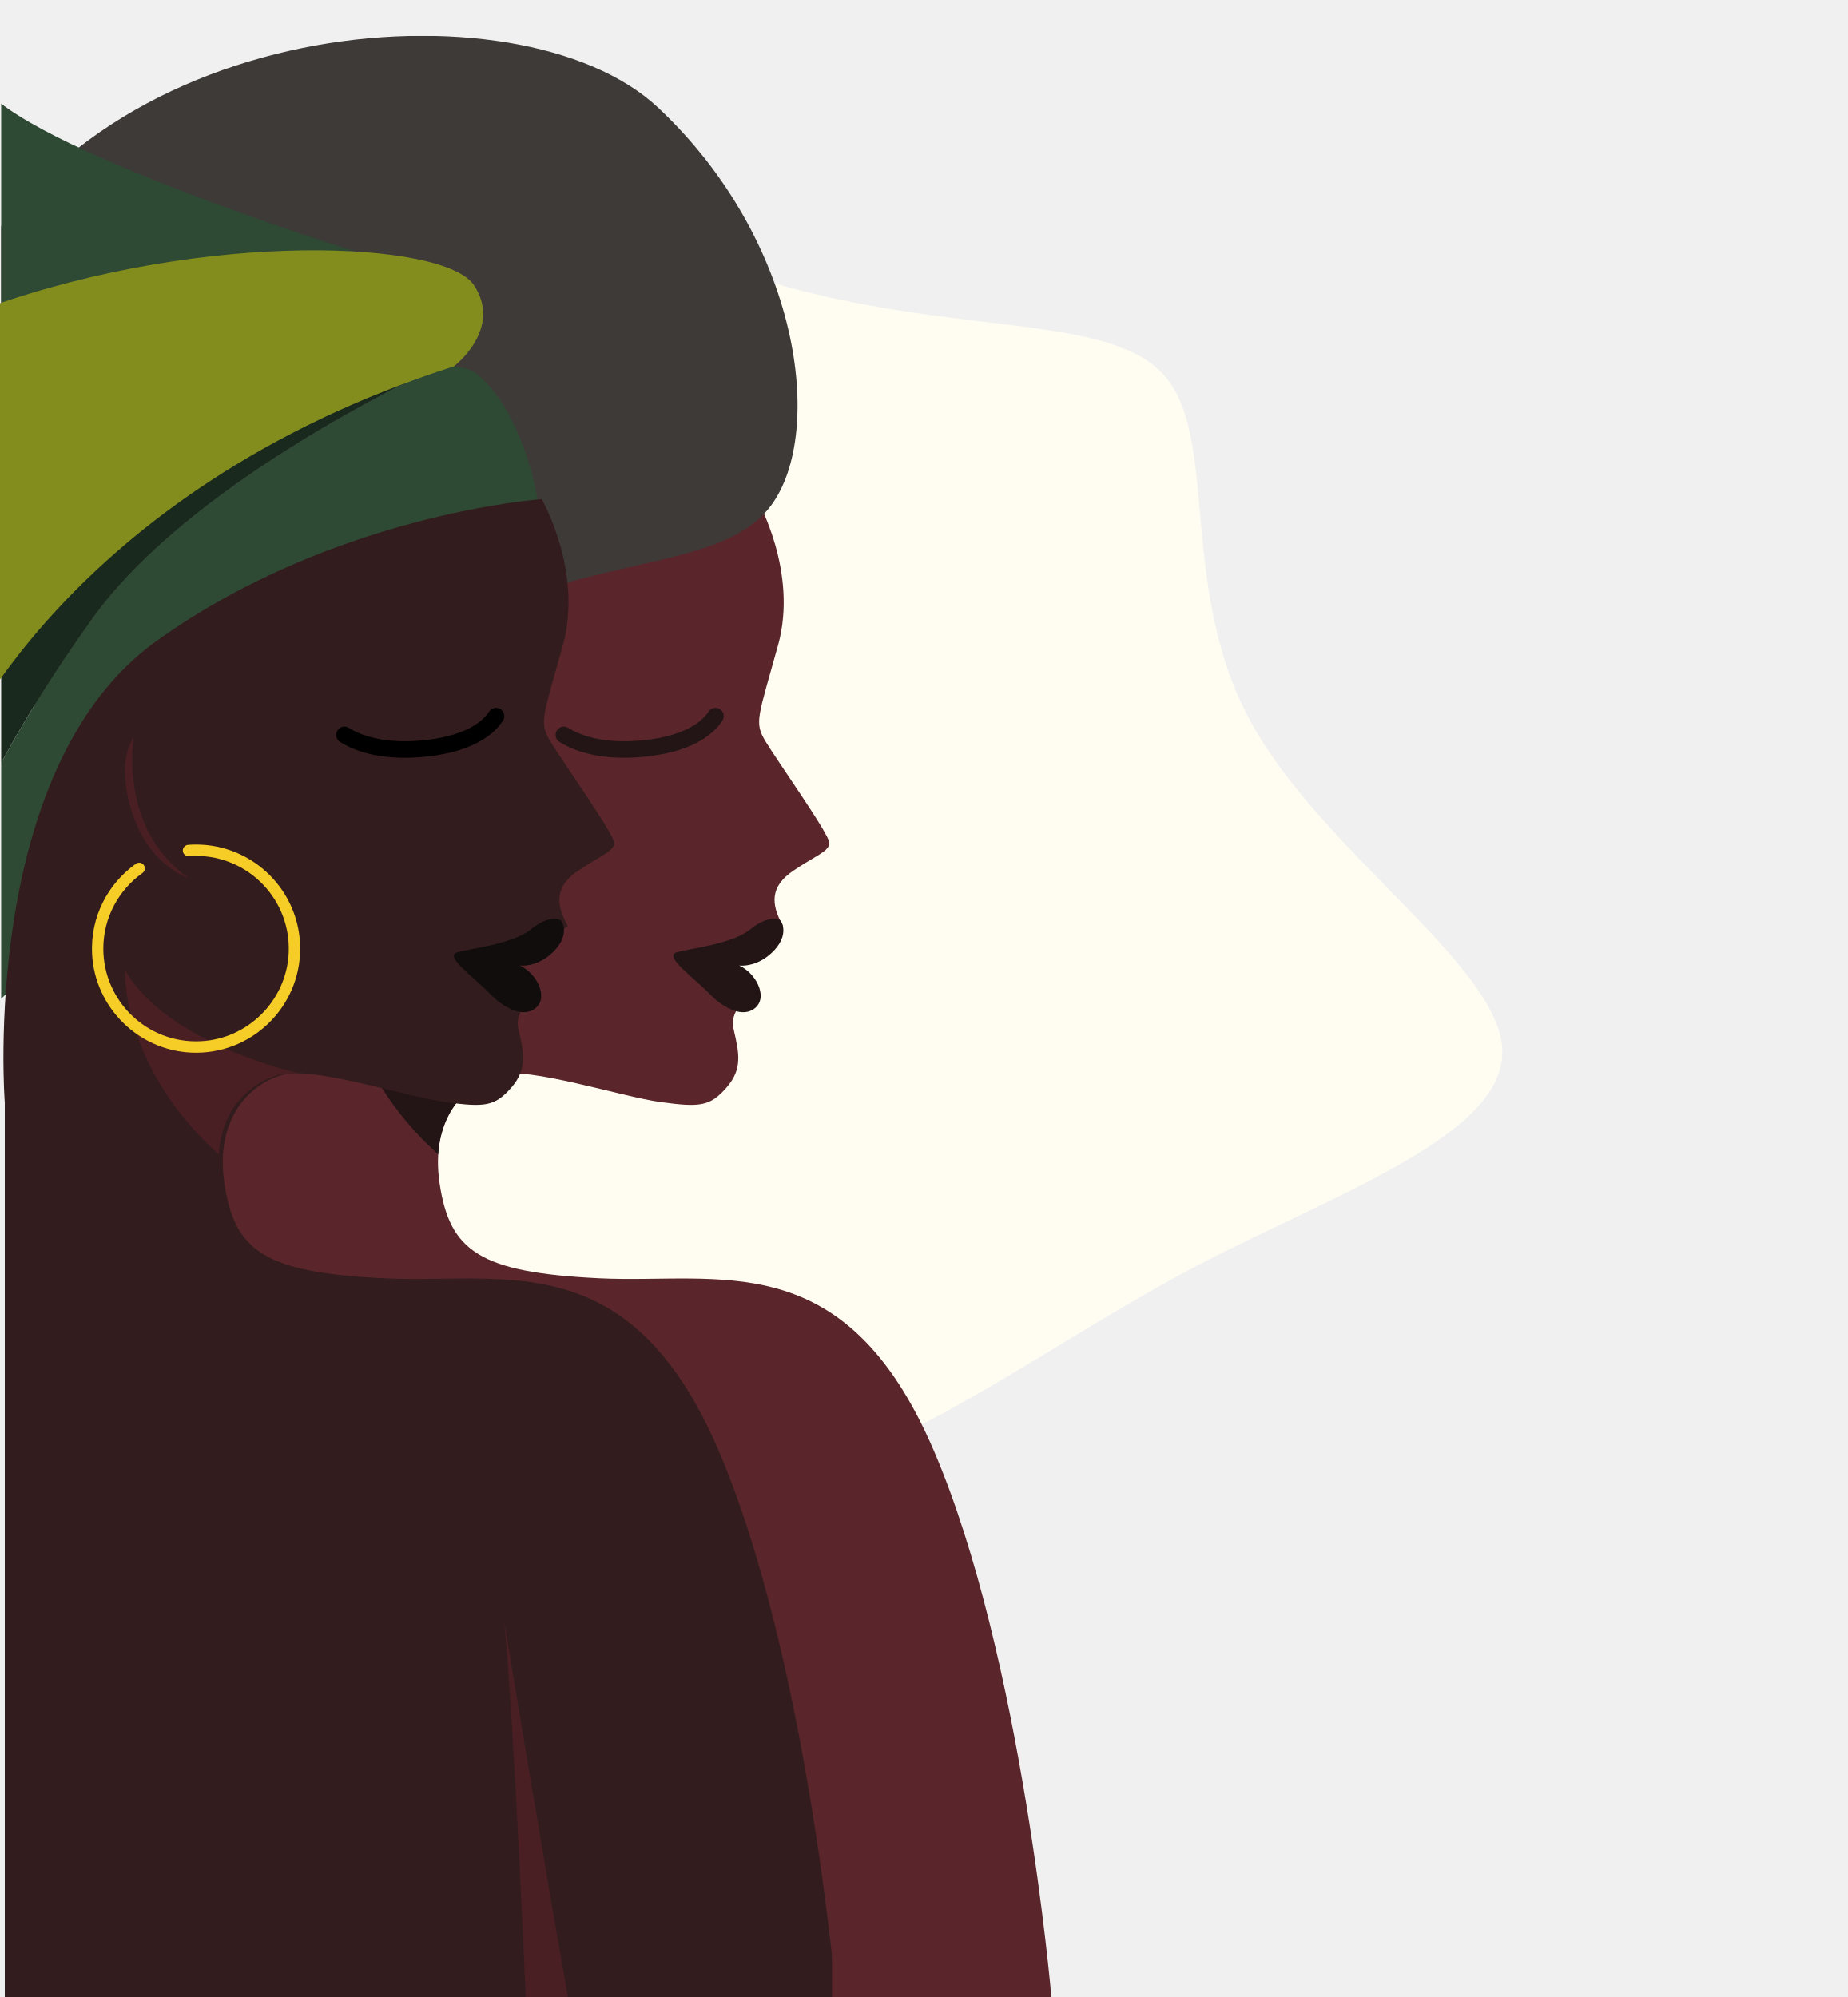
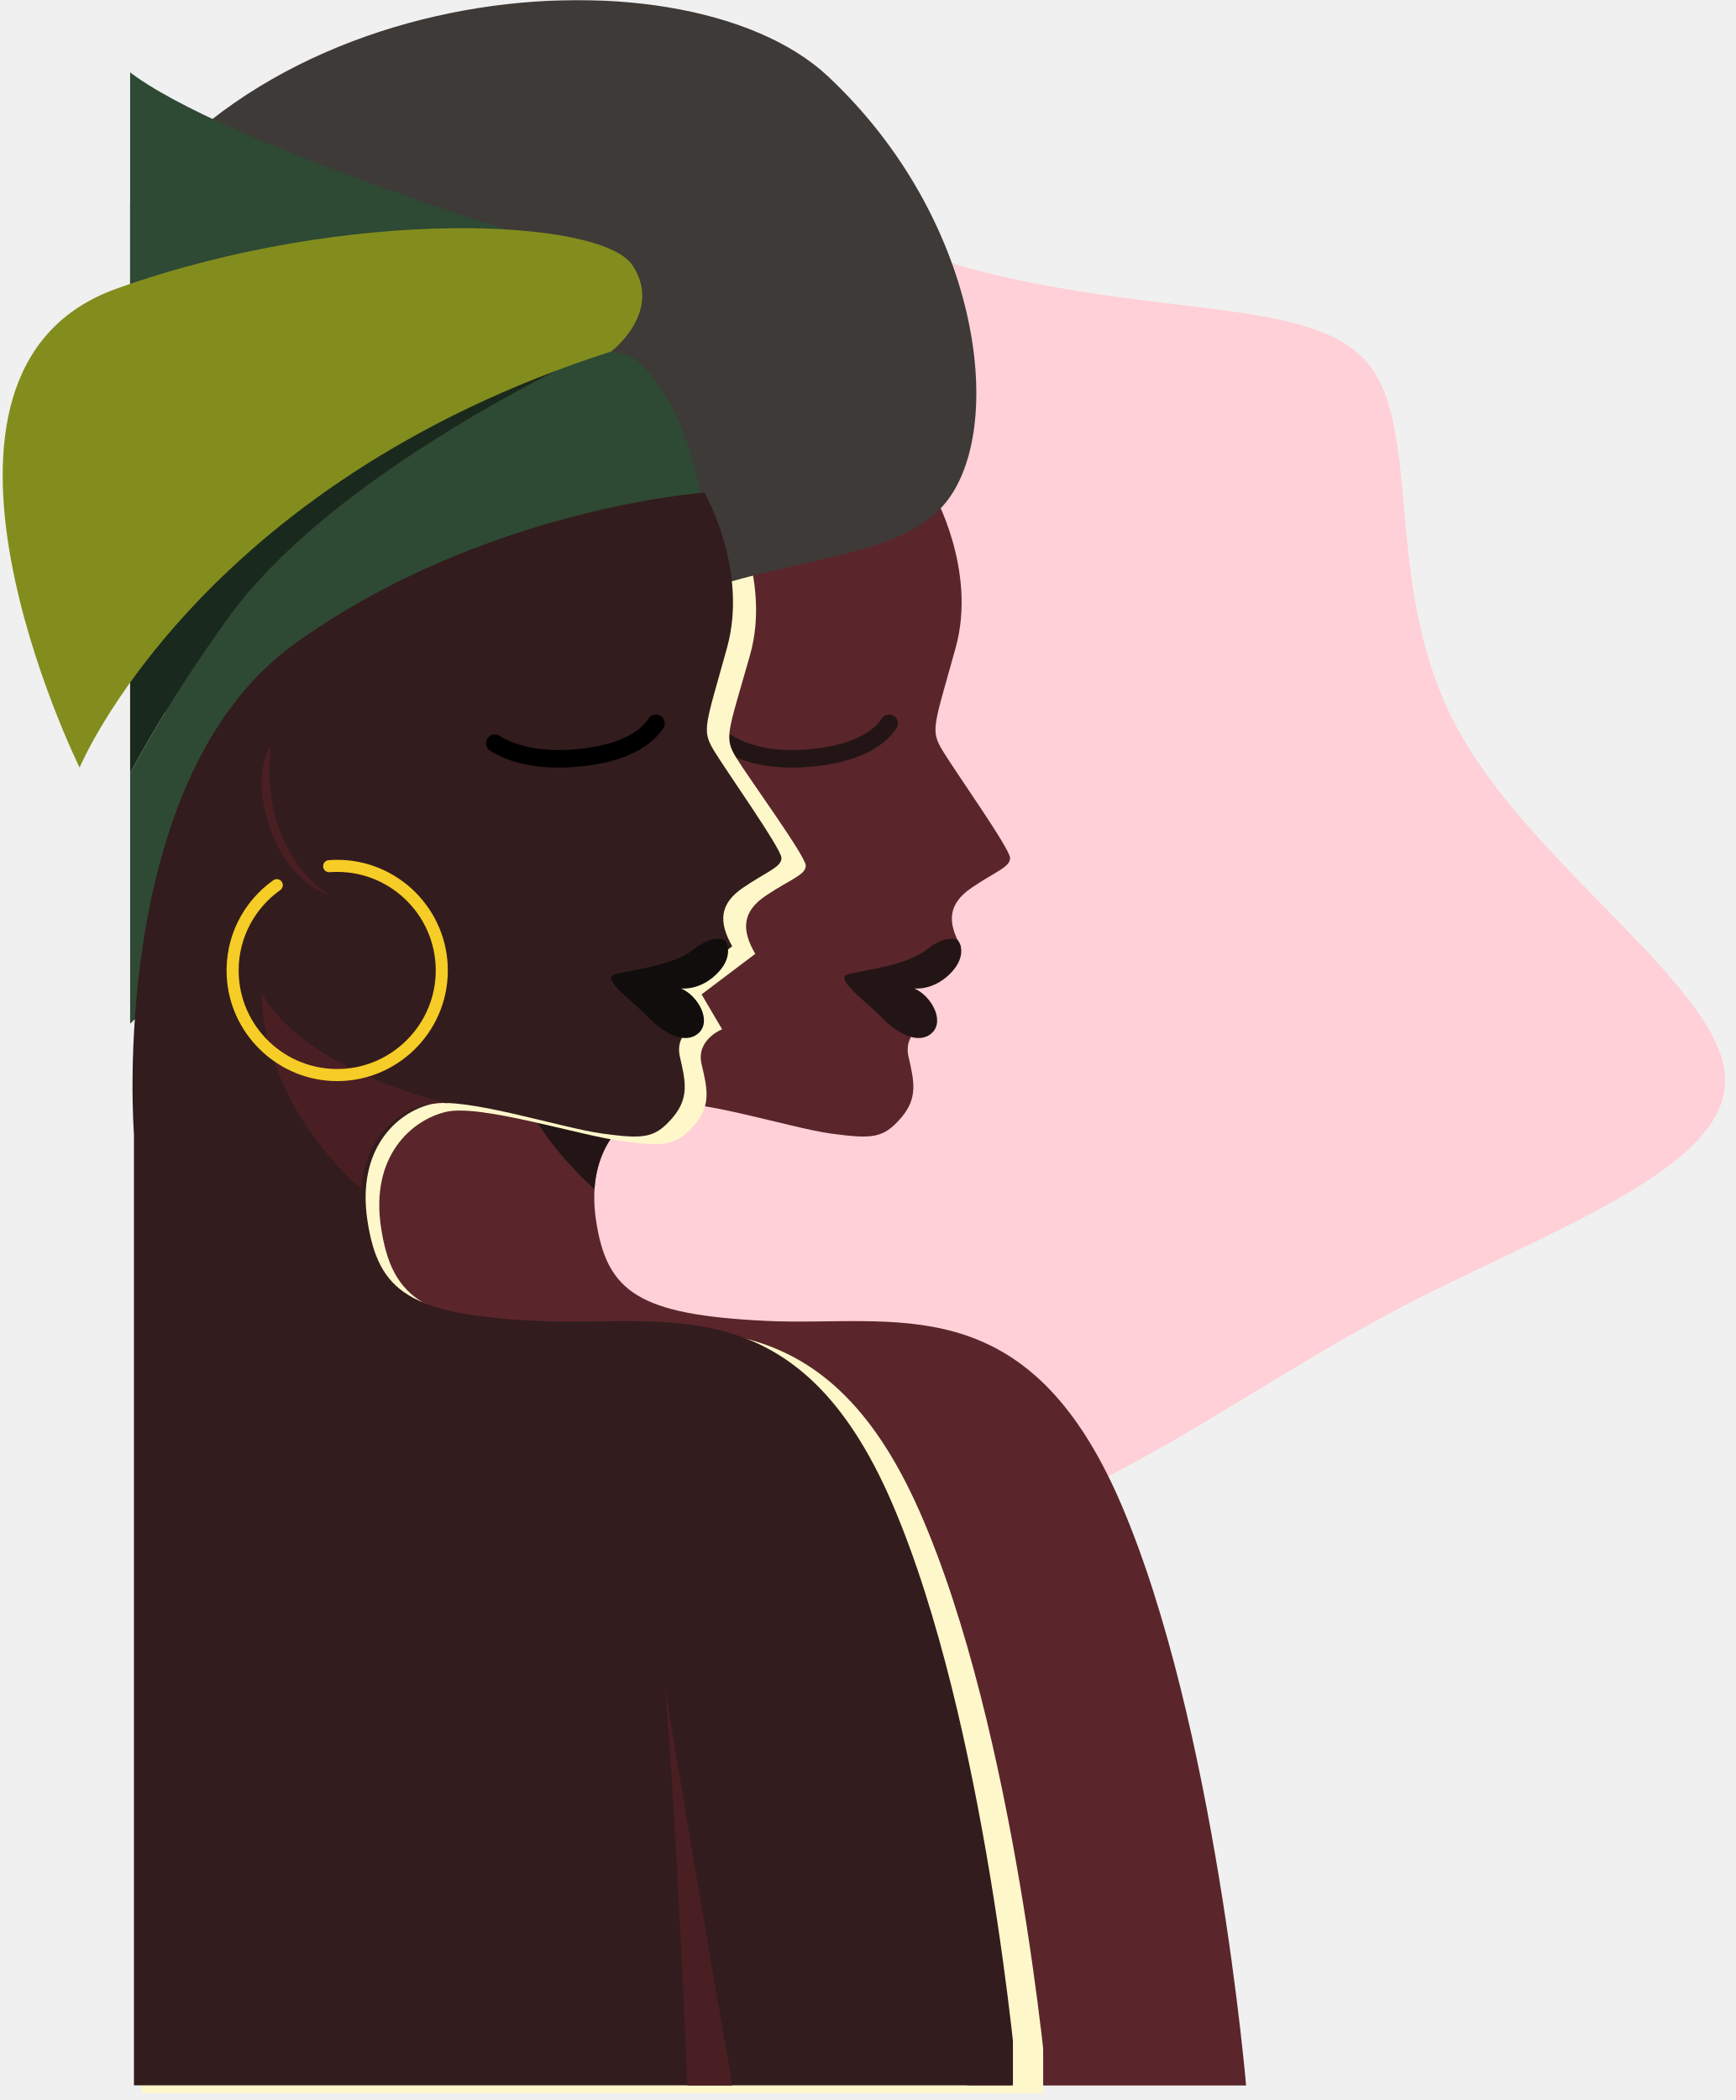
- <svg xmlns="http://www.w3.org/2000/svg" xmlns:xlink="http://www.w3.org/1999/xlink" width="259px" height="280px" viewBox="0 0 259 280" version="1.1">
+ <svg xmlns="http://www.w3.org/2000/svg" xmlns:xlink="http://www.w3.org/1999/xlink" width="229px" height="277px" viewBox="0 0 229 277" version="1.1">
  <defs>
    <filter id="filter-1">
-       <feColorMatrix in="SourceGraphic" type="matrix" values="0 0 0 0 1 0 0 0 0 0.977 0 0 0 0 0.892 0 0 0 1 0" />
+       <feColorMatrix in="SourceGraphic" type="matrix" values="0 0 0 0 0.988 0 0 0 0 0.931 0 0 0 0 0.592 0 0 0 1 0" />
    </filter>
-     <polygon id="path-2" points="0.165 0.017 116.632 0.017 116.632 275.088 0.165 275.088" />
+     <polygon id="path-2" points="0.169 0.017 119.622 0.017 119.622 275.088 0.169 275.088" />
+     <polygon id="path-4" points="0.169 0.017 119.622 0.017 119.622 275.088 0.169 275.088" />
+     <polygon id="path-6" points="0.169 0.017 119.622 0.017 119.622 275.088 0.169 275.088" />
+     <polygon id="path-8" points="0.169 0.017 119.622 0.017 119.622 275.088 0.169 275.088" />
+     <polygon id="path-10" points="0.169 0.017 119.622 0.017 119.622 275.088 0.169 275.088" />
+     <polygon id="path-12" points="0.165 0.017 116.632 0.017 116.632 275.088 0.165 275.088" />
+     <polygon id="path-14" points="0.165 0.017 116.632 0.017 116.632 275.088 0.165 275.088" />
+     <polygon id="path-16" points="0.165 0.017 116.632 0.017 116.632 275.088 0.165 275.088" />
+     <polygon id="path-18" points="0.165 0.017 116.632 0.017 116.632 275.088 0.165 275.088" />
+     <polygon id="path-20" points="0.165 0.017 116.632 0.017 116.632 275.088 0.165 275.088" />
+     <polygon id="path-22" points="0.165 0.017 116.632 0.017 116.632 275.088 0.165 275.088" />
  </defs>
-   <g id="black-history-month-vector-design" stroke="none" stroke-width="1" fill="none" fill-rule="evenodd">
-     <g filter="url(#filter-1)" id="blob-(5)">
-       <g transform="translate(9.2, 23.6)">
-         <path d="M154.436,29.548 C161.463,38.553 156.193,59.072 165.935,77.23 C175.676,95.535 200.748,111.478 201.387,123.435 C202.026,135.393 178.551,143.512 158.908,153.698 C139.425,163.884 123.934,176.284 102.695,183.665 C81.295,191.046 54.306,193.408 46.481,179.679 C38.656,165.95 50.154,136.131 42.649,112.511 C35.143,89.04 8.473,71.62 1.766,50.806 C-4.941,29.991 8.154,5.633 29.234,0.91 C50.154,-3.814 79.379,11.095 103.653,17.296 C127.927,23.348 147.41,20.691 154.436,29.548 Z" id="Path" fill="#FF0066" fill-rule="nonzero" />
+   <g id="Page-1" stroke="none" stroke-width="1" fill="none" fill-rule="evenodd">
+     <g id="blackfeminism">
+       <g id="blob-(5)" transform="translate(26, 18)" fill="#FFD0D7" fill-rule="nonzero">
+         <g id="Group" transform="translate(0.2, 0.6)">
+           <path d="M154.436,29.548 C161.463,38.553 156.193,59.072 165.935,77.23 C175.676,95.535 200.748,111.478 201.387,123.435 C202.026,135.393 178.551,143.512 158.908,153.698 C139.425,163.884 123.934,176.284 102.695,183.665 C81.295,191.046 54.306,193.408 46.481,179.679 C38.656,165.95 50.154,136.131 42.649,112.511 C35.143,89.04 8.473,71.62 1.766,50.806 C-4.941,29.991 8.154,5.633 29.234,0.91 C50.154,-3.814 79.379,11.095 103.653,17.296 C127.927,23.348 147.41,20.691 154.436,29.548 Z" id="Path" />
+         </g>
      </g>
-     </g>
-     <path d="M106.103,69.98 C106.103,69.98 111.924,80.133 109.081,90.422 C106.238,100.711 105.697,101.252 107.321,103.96 C108.946,106.667 116.256,116.956 116.256,118.174 C116.256,119.393 114.361,119.934 111.179,122.1 C107.998,124.266 107.998,126.703 109.758,129.817 L102.854,135.164 L105.494,139.767 C105.494,139.767 102.109,141.121 102.854,144.37 C103.598,147.619 104.14,149.853 101.838,152.493 C99.537,155.133 98.115,155.268 92.633,154.524 C87.15,153.779 74.356,149.582 69.957,150.665 C65.557,151.748 60.209,156.487 61.631,165.963 C63.052,175.44 67.249,178.418 84.036,179.23 C100.823,180.043 118.422,174.357 130.877,203.328 C143.332,232.299 147.393,280.088 147.393,280.088 L30.832,280.088 L30.832,154.591 C30.832,154.591 27.177,107.75 52.087,89.88 C76.996,72.01 106.103,69.98 106.103,69.98" id="Fill-4" fill="#5A262B" />
-     <path d="M55.666,103.418 C55.666,103.418 53.432,116.211 63.382,123.116 C63.382,123.116 57.876,121.491 55.451,113.978 C53.026,106.464 55.666,103.418 55.666,103.418" id="Fill-5" fill="#491F24" />
-     <path d="M109.336,129.01 C109.336,129.01 107.883,128.13 105.196,130.288 C102.51,132.446 96.564,132.974 94.803,133.547 C93.041,134.119 97.357,137.158 99.383,139.272 C101.409,141.386 104.227,142.839 105.945,141.254 C107.662,139.668 105.901,136.374 103.611,135.378 C103.611,135.378 105.989,135.705 108.235,133.547 C110.481,131.389 109.82,129.495 109.336,129.01" id="Fill-6" fill="#231515" />
-     <path d="M72.841,150.527 C72.841,150.527 54.172,146.464 48.275,135.983 C48.275,135.983 47.677,149.464 61.431,161.862 C61.431,161.862 61.495,157.554 64.182,154.401 C66.869,151.248 70.12,150.205 72.841,150.527" id="Fill-7" fill="#231515" />
-     <path d="M58.246,118.414 C57.866,118.414 57.491,118.43 57.118,118.46 C56.706,118.493 56.389,118.841 56.389,119.255 L56.389,119.256 C56.389,119.718 56.782,120.084 57.243,120.048 C57.574,120.022 57.909,120.008 58.246,120.008 C65.62,120.008 71.58,126.18 71.232,133.629 C70.92,140.283 65.521,145.682 58.868,145.993 C51.418,146.342 45.247,140.382 45.247,133.008 C45.247,128.64 47.414,124.769 50.729,122.411 C50.942,122.259 51.073,122.018 51.073,121.756 C51.073,121.108 50.341,120.733 49.813,121.108 C45.897,123.89 43.406,128.551 43.671,133.766 C44.05,141.211 50.1,147.236 57.546,147.586 C65.911,147.979 72.841,141.288 72.841,133.008 C72.841,124.961 66.294,118.414 58.246,118.414" id="Fill-8" fill="#F6CC26" />
-     <path d="M87.495,106.251 C82.74,106.251 79.854,104.937 78.41,104.012 C77.78,103.607 77.703,102.716 78.246,102.201 L78.248,102.199 C78.633,101.834 79.214,101.774 79.661,102.058 C81.014,102.92 84.397,104.464 90.577,103.748 C96.465,103.065 98.596,100.908 99.32,99.783 C99.583,99.375 100.067,99.172 100.542,99.275 C101.327,99.446 101.708,100.346 101.277,101.024 C100.218,102.685 97.523,105.276 90.844,106.05 C89.638,106.19 88.522,106.251 87.495,106.251" id="Fill-9" fill="#231515" />
-     <g id="Group-17" transform="translate(0, 5)">
-       <mask id="mask-3" fill="white">
-         <use xlink:href="#path-2" />
-       </mask>
-       <g id="Clip-11" />
-       <path d="M107.608,222.458 C107.608,222.458 113.461,257.874 116.536,275.088 L110.613,275.088 C110.613,275.088 108.999,236.798 107.608,222.458" id="Fill-10" fill="#491F24" mask="url(#mask-3)" />
-       <path d="M33.086,124.506 C33.086,124.506 34.514,101.644 56.951,86.727 C79.388,71.81 100.523,76.137 108.112,65.844 C115.701,55.551 112.145,28.711 92.216,10.056 C72.841,-8.082 11.546,-3.237 -6.291,37.757 C-24.128,78.751 33.086,124.506 33.086,124.506" id="Fill-12" fill="#3E3A38" mask="url(#mask-3)" />
-       <path d="M61.663,46.261 C48.51,46.215 18.615,57.519 7.996,66.416 C0.267,72.892 -2.603,90.688 -2.653,107.461 C0.198,101.552 5.083,92.698 13.003,81.658 C25.101,64.794 51.72,51.006 61.663,46.261" id="Fill-13" fill="#1A291D" mask="url(#mask-3)" />
-       <path d="M75.341,64.98 C75.341,64.98 73.609,53.43 67.116,47.621 C66.076,46.69 64.173,46.27 61.663,46.261 C51.72,51.006 25.101,64.794 13.003,81.658 C5.083,92.698 0.198,101.552 -2.654,107.461 C-2.686,118.125 -1.578,128.375 0.145,135.041 L75.341,64.98" id="Fill-14" fill="#2E4934" mask="url(#mask-3)" />
-       <path d="M49.785,30.266 C49.785,30.266 2.782,15.586 -2.655,6.701 C-8.092,-2.185 -14.533,46.344 -2.655,50.217 C9.224,54.09 49.785,30.266 49.785,30.266" id="Fill-15" fill="#2E4934" mask="url(#mask-3)" />
-       <path d="M75.941,64.98 C75.941,64.98 81.763,75.133 78.92,85.422 C76.077,95.711 75.535,96.252 77.16,98.96 C78.784,101.667 86.095,111.956 86.095,113.174 C86.095,114.393 84.199,114.934 81.018,117.1 C77.837,119.266 77.837,121.703 79.597,124.817 L72.692,130.164 L75.332,134.767 C75.332,134.767 71.948,136.121 72.692,139.37 C73.437,142.619 73.978,144.853 71.677,147.493 C69.375,150.133 67.954,150.268 62.471,149.524 C56.988,148.779 44.195,144.582 39.795,145.665 C35.395,146.748 30.048,151.487 31.469,160.963 C32.891,170.44 37.088,173.418 53.875,174.23 C70.662,175.043 88.261,169.357 100.716,198.328 C113.17,227.299 117.232,275.088 117.232,275.088 L0.671,275.088 L0.671,149.591 C0.671,149.591 -2.985,102.75 21.925,84.88 C46.835,67.01 75.941,64.98 75.941,64.98" id="Fill-16" fill="#331C1D" mask="url(#mask-3)" />
-     </g>
-     <path d="M18.753,103.418 C18.753,103.418 16.519,116.211 26.47,123.116 C26.47,123.116 20.964,121.491 18.539,113.978 C16.113,106.464 18.753,103.418 18.753,103.418" id="Fill-18" fill="#491F24" />
-     <path d="M78.575,129.01 C78.575,129.01 77.121,128.13 74.435,130.288 C71.748,132.446 65.803,132.974 64.041,133.547 C62.28,134.119 66.596,137.158 68.622,139.272 C70.647,141.386 73.466,142.839 75.183,141.254 C76.901,139.668 75.139,136.374 72.849,135.378 C72.849,135.378 75.228,135.705 77.474,133.547 C79.72,131.389 79.059,129.495 78.575,129.01" id="Fill-19" fill="#110D0D" />
-     <path d="M42.08,150.527 C42.08,150.527 23.411,146.464 17.513,135.983 C17.513,135.983 16.915,149.464 30.67,161.862 C30.67,161.862 30.733,157.554 33.421,154.401 C36.108,151.248 39.358,150.205 42.08,150.527" id="Fill-20" fill="#491F24" />
-     <path d="M27.485,118.414 C27.105,118.414 26.729,118.43 26.357,118.46 C25.944,118.493 25.628,118.841 25.628,119.255 L25.628,119.256 C25.628,119.718 26.02,120.084 26.481,120.048 C26.813,120.022 27.147,120.008 27.485,120.008 C34.859,120.008 40.819,126.18 40.47,133.629 C40.159,140.283 34.759,145.682 28.106,145.993 C20.657,146.342 14.485,140.382 14.485,133.008 C14.485,128.64 16.652,124.769 19.967,122.411 C20.18,122.259 20.311,122.018 20.311,121.756 C20.311,121.108 19.579,120.733 19.051,121.108 C15.136,123.89 12.644,128.551 12.91,133.766 C13.288,141.211 19.339,147.236 26.785,147.586 C35.149,147.979 42.08,141.288 42.08,133.008 C42.08,124.961 35.532,118.414 27.485,118.414" id="Fill-21" fill="#F6CC26" />
-     <path d="M56.734,106.251 C51.978,106.251 49.092,104.937 47.649,104.012 C47.018,103.607 46.942,102.716 47.485,102.201 L47.487,102.199 C47.871,101.834 48.453,101.774 48.9,102.058 C50.253,102.92 53.636,104.464 59.816,103.748 C65.704,103.065 67.835,100.908 68.559,99.783 C68.821,99.375 69.306,99.172 69.78,99.275 C70.565,99.446 70.947,100.346 70.515,101.024 C69.457,102.685 66.761,105.276 60.083,106.05 C58.876,106.19 57.761,106.251 56.734,106.251" id="Fill-22" fill="#000000" />
-     <path d="M70.696,227.458 C70.696,227.458 76.548,262.874 79.624,280.088 L73.7,280.088 C73.7,280.088 72.086,241.798 70.696,227.458" id="Fill-23" fill="#491F24" />
-     <g id="Group-29" transform="translate(0, 35)" fill="#838D1D">
-       <path d="M-6.497,71.251 C-6.497,71.251 8.996,33.887 63.628,16.367 C63.628,16.367 70.533,11.128 66.433,4.977 C62.332,-1.175 29.194,-2.883 -1.567,8.052 C-32.328,18.988 -6.497,71.251 -6.497,71.251" id="Fill-27" />
+       <path d="M123.103,64.98 C123.103,64.98 128.924,75.133 126.081,85.422 C123.238,95.711 122.697,96.252 124.321,98.96 C125.946,101.667 133.256,111.956 133.256,113.174 C133.256,114.393 131.361,114.934 128.179,117.1 C124.998,119.266 124.998,121.703 126.758,124.817 L119.854,130.164 L122.494,134.767 C122.494,134.767 119.109,136.121 119.854,139.37 C120.598,142.619 121.14,144.853 118.838,147.493 C116.537,150.133 115.115,150.268 109.633,149.524 C104.15,148.779 91.356,144.582 86.957,145.665 C82.557,146.748 77.209,151.487 78.631,160.963 C80.052,170.44 84.249,173.418 101.036,174.23 C117.823,175.043 135.422,169.357 147.877,198.328 C160.332,227.299 164.393,275.088 164.393,275.088 L47.832,275.088 L47.832,149.591 C47.832,149.591 44.177,102.75 69.087,84.88 C93.996,67.01 123.103,64.98 123.103,64.98" id="Fill-4" fill="#5A262B" fill-rule="nonzero" />
+       <path d="M72.666,98.418 C72.666,98.418 70.432,111.211 80.382,118.116 C80.382,118.116 74.876,116.491 72.451,108.978 C70.026,101.464 72.666,98.418 72.666,98.418" id="Fill-5" fill="#491F24" fill-rule="nonzero" />
+       <path d="M126.336,124.01 C126.336,124.01 124.883,123.13 122.196,125.288 C119.51,127.446 113.564,127.974 111.803,128.547 C110.041,129.119 114.357,132.158 116.383,134.272 C118.409,136.386 121.227,137.839 122.945,136.254 C124.662,134.668 122.901,131.374 120.611,130.378 C120.611,130.378 122.989,130.705 125.235,128.547 C127.481,126.389 126.82,124.495 126.336,124.01" id="Fill-6" fill="#231515" fill-rule="nonzero" />
+       <path d="M89.841,145.527 C89.841,145.527 71.172,141.464 65.275,130.983 C65.275,130.983 64.677,144.464 78.431,156.862 C78.431,156.862 78.495,152.554 81.182,149.401 C83.869,146.248 87.12,145.205 89.841,145.527" id="Fill-7" fill="#231515" fill-rule="nonzero" />
+       <path d="M75.246,113.414 C74.866,113.414 74.491,113.43 74.118,113.46 C73.706,113.493 73.389,113.841 73.389,114.255 L73.389,114.256 C73.389,114.718 73.782,115.084 74.243,115.048 C74.574,115.022 74.909,115.008 75.246,115.008 C82.62,115.008 88.58,121.18 88.232,128.629 C87.92,135.283 82.521,140.682 75.868,140.993 C68.418,141.342 62.247,135.382 62.247,128.008 C62.247,123.64 64.414,119.769 67.729,117.411 C67.942,117.259 68.073,117.018 68.073,116.756 C68.073,116.108 67.341,115.733 66.813,116.108 C62.897,118.89 60.406,123.551 60.671,128.766 C61.05,136.211 67.1,142.236 74.546,142.586 C82.911,142.979 89.841,136.288 89.841,128.008 C89.841,119.961 83.294,113.414 75.246,113.414" id="Fill-8" fill="#F6CC26" fill-rule="nonzero" />
+       <path d="M104.495,101.251 C99.74,101.251 96.854,99.937 95.41,99.012 C94.78,98.607 94.703,97.716 95.246,97.201 L95.248,97.199 C95.633,96.834 96.214,96.774 96.661,97.058 C98.014,97.92 101.397,99.464 107.577,98.748 C113.465,98.065 115.596,95.908 116.32,94.783 C116.583,94.375 117.067,94.172 117.542,94.275 C118.327,94.446 118.708,95.346 118.277,96.024 C117.218,97.685 114.523,100.276 107.844,101.05 C106.638,101.19 105.522,101.251 104.495,101.251" id="Fill-9" fill="#231515" fill-rule="nonzero" />
+       <g filter="url(#filter-1)" id="reflected-light">
+         <g transform="translate(18, 1)">
+           <g id="Fill-10-Clipped">
+             <mask id="mask-3" fill="white">
+               <use xlink:href="#path-2" />
+             </mask>
+             <g id="path-2" />
+             <path d="M110.367,222.458 C110.367,222.458 116.37,257.874 119.525,275.088 L113.449,275.088 C113.449,275.088 111.793,236.798 110.367,222.458" id="Fill-10" fill="#491F24" fill-rule="nonzero" mask="url(#mask-3)" />
+           </g>
+           <g id="Fill-13-Clipped">
+             <mask id="mask-5" fill="white">
+               <use xlink:href="#path-4" />
+             </mask>
+             <g id="path-2" />
+             <path d="M63.245,46.261 C49.754,46.215 19.092,57.519 8.201,66.416 C0.273,72.892 -2.67,90.688 -2.721,107.461 C0.203,101.552 5.213,92.698 13.336,81.658 C25.744,64.794 53.046,51.006 63.245,46.261" id="Fill-13" fill="#1A291D" fill-rule="nonzero" mask="url(#mask-5)" />
+           </g>
+           <g id="Fill-14-Clipped">
+             <mask id="mask-7" fill="white">
+               <use xlink:href="#path-6" />
+             </mask>
+             <g id="path-2" />
+             <path d="M77.273,64.98 C77.273,64.98 75.496,53.43 68.837,47.621 C67.77,46.69 65.818,46.27 63.245,46.261 C53.046,51.006 25.744,64.794 13.336,81.658 C5.213,92.698 0.203,101.552 -2.723,107.461 C-2.754,118.125 -1.619,128.375 0.149,135.041 L77.273,64.98" id="Fill-14" fill="#2E4934" fill-rule="nonzero" mask="url(#mask-7)" />
+           </g>
+           <g id="Fill-15-Clipped">
+             <mask id="mask-9" fill="white">
+               <use xlink:href="#path-8" />
+             </mask>
+             <g id="path-2" />
+             <path d="M51.062,30.266 C51.062,30.266 2.854,15.586 -2.723,6.701 C-8.299,-2.185 -14.906,46.344 -2.723,50.217 C9.46,54.09 51.062,30.266 51.062,30.266" id="Fill-15" fill="#2E4934" fill-rule="nonzero" mask="url(#mask-9)" />
+           </g>
+           <g id="Fill-16-Clipped">
+             <mask id="mask-11" fill="white">
+               <use xlink:href="#path-10" />
+             </mask>
+             <g id="path-2" />
+             <path d="M77.889,64.98 C77.889,64.98 83.859,75.133 80.943,85.422 C78.027,95.711 77.472,96.252 79.138,98.96 C80.804,101.667 88.302,111.956 88.302,113.174 C88.302,114.393 86.358,114.934 83.095,117.1 C79.832,119.266 79.832,121.703 81.638,124.817 L74.556,130.164 L77.264,134.767 C77.264,134.767 73.792,136.121 74.556,139.37 C75.32,142.619 75.875,144.853 73.515,147.493 C71.154,150.133 69.696,150.268 64.073,149.524 C58.449,148.779 45.328,144.582 40.816,145.665 C36.303,146.748 30.818,151.487 32.276,160.963 C33.734,170.44 38.039,173.418 55.256,174.23 C72.473,175.043 90.524,169.357 103.298,198.328 C116.072,227.299 120.238,275.088 120.238,275.088 L0.688,275.088 L0.688,149.591 C0.688,149.591 -3.061,102.75 22.487,84.88 C48.036,67.01 77.889,64.98 77.889,64.98" id="Fill-16" fill="#331C1D" fill-rule="nonzero" mask="url(#mask-11)" />
+           </g>
+         </g>
+       </g>
+       <g id="Group-17" transform="translate(17, 0)">
+         <g id="Fill-10-Clipped">
+           <mask id="mask-13" fill="white">
+             <use xlink:href="#path-12" />
+           </mask>
+           <g id="path-2" />
+           <path d="M107.608,222.458 C107.608,222.458 113.461,257.874 116.536,275.088 L110.613,275.088 C110.613,275.088 108.999,236.798 107.608,222.458" id="Fill-10" fill="#491F24" fill-rule="nonzero" mask="url(#mask-13)" />
+         </g>
+         <g id="Fill-12-Clipped">
+           <mask id="mask-15" fill="white">
+             <use xlink:href="#path-14" />
+           </mask>
+           <g id="path-2" />
+           <path d="M33.086,124.506 C33.086,124.506 34.514,101.644 56.951,86.727 C79.388,71.81 100.523,76.137 108.112,65.844 C115.701,55.551 112.145,28.711 92.216,10.056 C72.841,-8.082 11.546,-3.237 -6.291,37.757 C-24.128,78.751 33.086,124.506 33.086,124.506" id="Fill-12" fill="#3E3A38" fill-rule="nonzero" mask="url(#mask-15)" />
+         </g>
+         <g id="Fill-13-Clipped">
+           <mask id="mask-17" fill="white">
+             <use xlink:href="#path-16" />
+           </mask>
+           <g id="path-2" />
+           <path d="M61.663,46.261 C48.51,46.215 18.615,57.519 7.996,66.416 C0.267,72.892 -2.603,90.688 -2.653,107.461 C0.198,101.552 5.083,92.698 13.003,81.658 C25.101,64.794 51.72,51.006 61.663,46.261" id="Fill-13" fill="#1A291D" fill-rule="nonzero" mask="url(#mask-17)" />
+         </g>
+         <g id="Fill-14-Clipped">
+           <mask id="mask-19" fill="white">
+             <use xlink:href="#path-18" />
+           </mask>
+           <g id="path-2" />
+           <path d="M75.341,64.98 C75.341,64.98 73.609,53.43 67.116,47.621 C66.076,46.69 64.173,46.27 61.663,46.261 C51.72,51.006 25.101,64.794 13.003,81.658 C5.083,92.698 0.198,101.552 -2.655,107.461 C-2.686,118.125 -1.578,128.375 0.145,135.041 L75.341,64.98" id="Fill-14" fill="#2E4934" fill-rule="nonzero" mask="url(#mask-19)" />
+         </g>
+         <g id="Fill-15-Clipped">
+           <mask id="mask-21" fill="white">
+             <use xlink:href="#path-20" />
+           </mask>
+           <g id="path-2" />
+           <path d="M49.785,30.266 C49.785,30.266 2.782,15.586 -2.655,6.701 C-8.092,-2.185 -14.533,46.344 -2.655,50.217 C9.224,54.09 49.785,30.266 49.785,30.266" id="Fill-15" fill="#2E4934" fill-rule="nonzero" mask="url(#mask-21)" />
+         </g>
+         <g id="Fill-16-Clipped">
+           <mask id="mask-23" fill="white">
+             <use xlink:href="#path-22" />
+           </mask>
+           <g id="path-2" />
+           <path d="M75.941,64.98 C75.941,64.98 81.763,75.133 78.92,85.422 C76.077,95.711 75.535,96.252 77.16,98.96 C78.784,101.667 86.095,111.956 86.095,113.174 C86.095,114.393 84.199,114.934 81.018,117.1 C77.837,119.266 77.837,121.703 79.597,124.817 L72.692,130.164 L75.332,134.767 C75.332,134.767 71.948,136.121 72.692,139.37 C73.437,142.619 73.978,144.853 71.677,147.493 C69.375,150.133 67.954,150.268 62.471,149.524 C56.988,148.779 44.195,144.582 39.795,145.665 C35.395,146.748 30.048,151.487 31.469,160.963 C32.891,170.44 37.088,173.418 53.875,174.23 C70.662,175.043 88.261,169.357 100.716,198.328 C113.17,227.299 117.232,275.088 117.232,275.088 L0.671,275.088 L0.671,149.591 C0.671,149.591 -2.985,102.75 21.925,84.88 C46.835,67.01 75.941,64.98 75.941,64.98" id="Fill-16" fill="#331C1D" fill-rule="nonzero" mask="url(#mask-23)" />
+         </g>
+       </g>
+       <path d="M35.753,98.418 C35.753,98.418 33.519,111.211 43.47,118.116 C43.47,118.116 37.964,116.491 35.539,108.978 C33.113,101.464 35.753,98.418 35.753,98.418" id="Fill-18" fill="#491F24" fill-rule="nonzero" />
+       <path d="M95.575,124.01 C95.575,124.01 94.121,123.13 91.435,125.288 C88.748,127.446 82.803,127.974 81.041,128.547 C79.28,129.119 83.596,132.158 85.622,134.272 C87.647,136.386 90.466,137.839 92.183,136.254 C93.901,134.668 92.139,131.374 89.849,130.378 C89.849,130.378 92.228,130.705 94.474,128.547 C96.72,126.389 96.059,124.495 95.575,124.01" id="Fill-19" fill="#110D0D" fill-rule="nonzero" />
+       <path d="M59.08,145.527 C59.08,145.527 40.411,141.464 34.513,130.983 C34.513,130.983 33.915,144.464 47.67,156.862 C47.67,156.862 47.733,152.554 50.421,149.401 C53.108,146.248 56.358,145.205 59.08,145.527" id="Fill-20" fill="#491F24" fill-rule="nonzero" />
+       <path d="M44.485,113.414 C44.105,113.414 43.729,113.43 43.357,113.46 C42.944,113.493 42.628,113.841 42.628,114.255 L42.628,114.256 C42.628,114.718 43.02,115.084 43.481,115.048 C43.813,115.022 44.147,115.008 44.485,115.008 C51.859,115.008 57.819,121.18 57.47,128.629 C57.159,135.283 51.759,140.682 45.106,140.993 C37.657,141.342 31.485,135.382 31.485,128.008 C31.485,123.64 33.652,119.769 36.967,117.411 C37.18,117.259 37.311,117.018 37.311,116.756 C37.311,116.108 36.579,115.733 36.051,116.108 C32.136,118.89 29.644,123.551 29.91,128.766 C30.288,136.211 36.339,142.236 43.785,142.586 C52.149,142.979 59.08,136.288 59.08,128.008 C59.08,119.961 52.532,113.414 44.485,113.414" id="Fill-21" fill="#F6CC26" fill-rule="nonzero" />
+       <path d="M73.734,101.251 C68.978,101.251 66.092,99.937 64.649,99.012 C64.018,98.607 63.942,97.716 64.485,97.201 L64.487,97.199 C64.871,96.834 65.453,96.774 65.9,97.058 C67.253,97.92 70.636,99.464 76.816,98.748 C82.704,98.065 84.835,95.908 85.559,94.783 C85.821,94.375 86.306,94.172 86.78,94.275 C87.565,94.446 87.947,95.346 87.515,96.024 C86.457,97.685 83.761,100.276 77.083,101.05 C75.876,101.19 74.761,101.251 73.734,101.251" id="Fill-22" fill="#000000" fill-rule="nonzero" />
+       <path d="M87.696,222.458 C87.696,222.458 93.548,257.874 96.624,275.088 L90.7,275.088 C90.7,275.088 89.086,236.798 87.696,222.458" id="Fill-23" fill="#491F24" fill-rule="nonzero" />
+       <g id="Group-29" transform="translate(0, 30)" fill="#838D1D" fill-rule="nonzero">
+         <path d="M10.503,71.251 C10.503,71.251 25.996,33.887 80.628,16.367 C80.628,16.367 87.533,11.128 83.433,4.977 C79.332,-1.175 46.194,-2.883 15.433,8.052 C-15.328,18.988 10.503,71.251 10.503,71.251" id="Fill-27" />
+       </g>
    </g>
  </g>
</svg>
